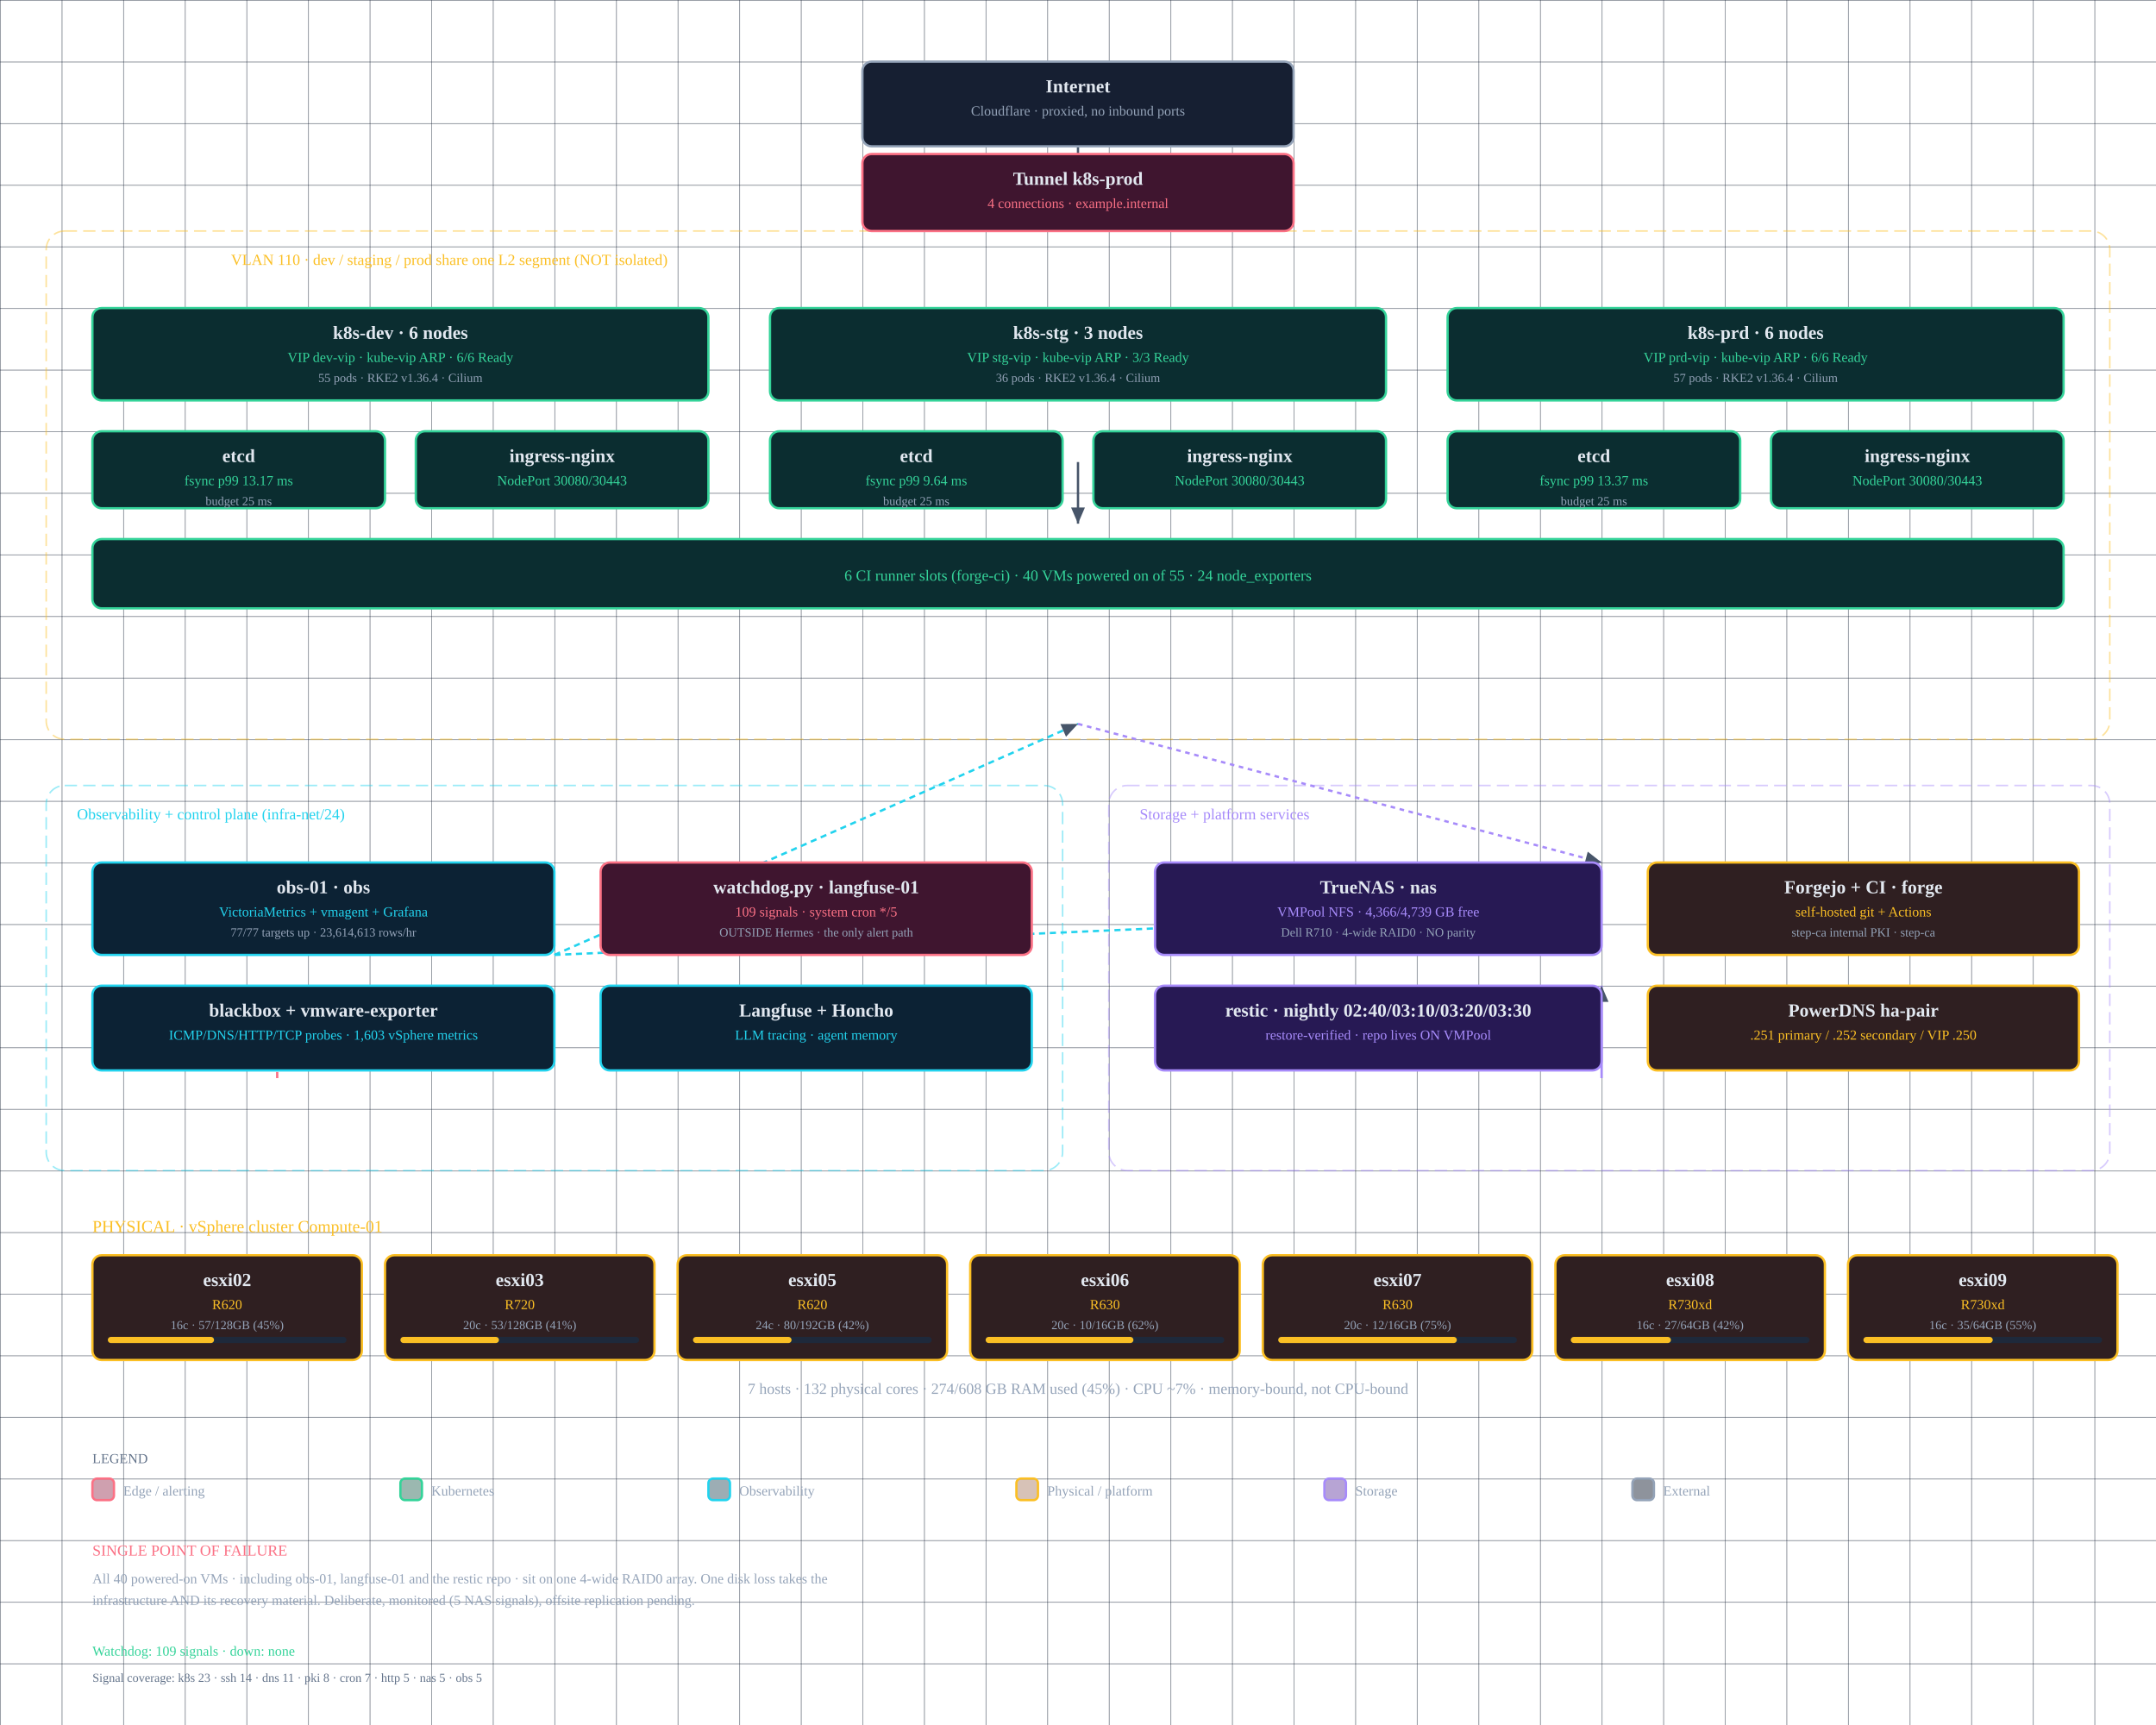
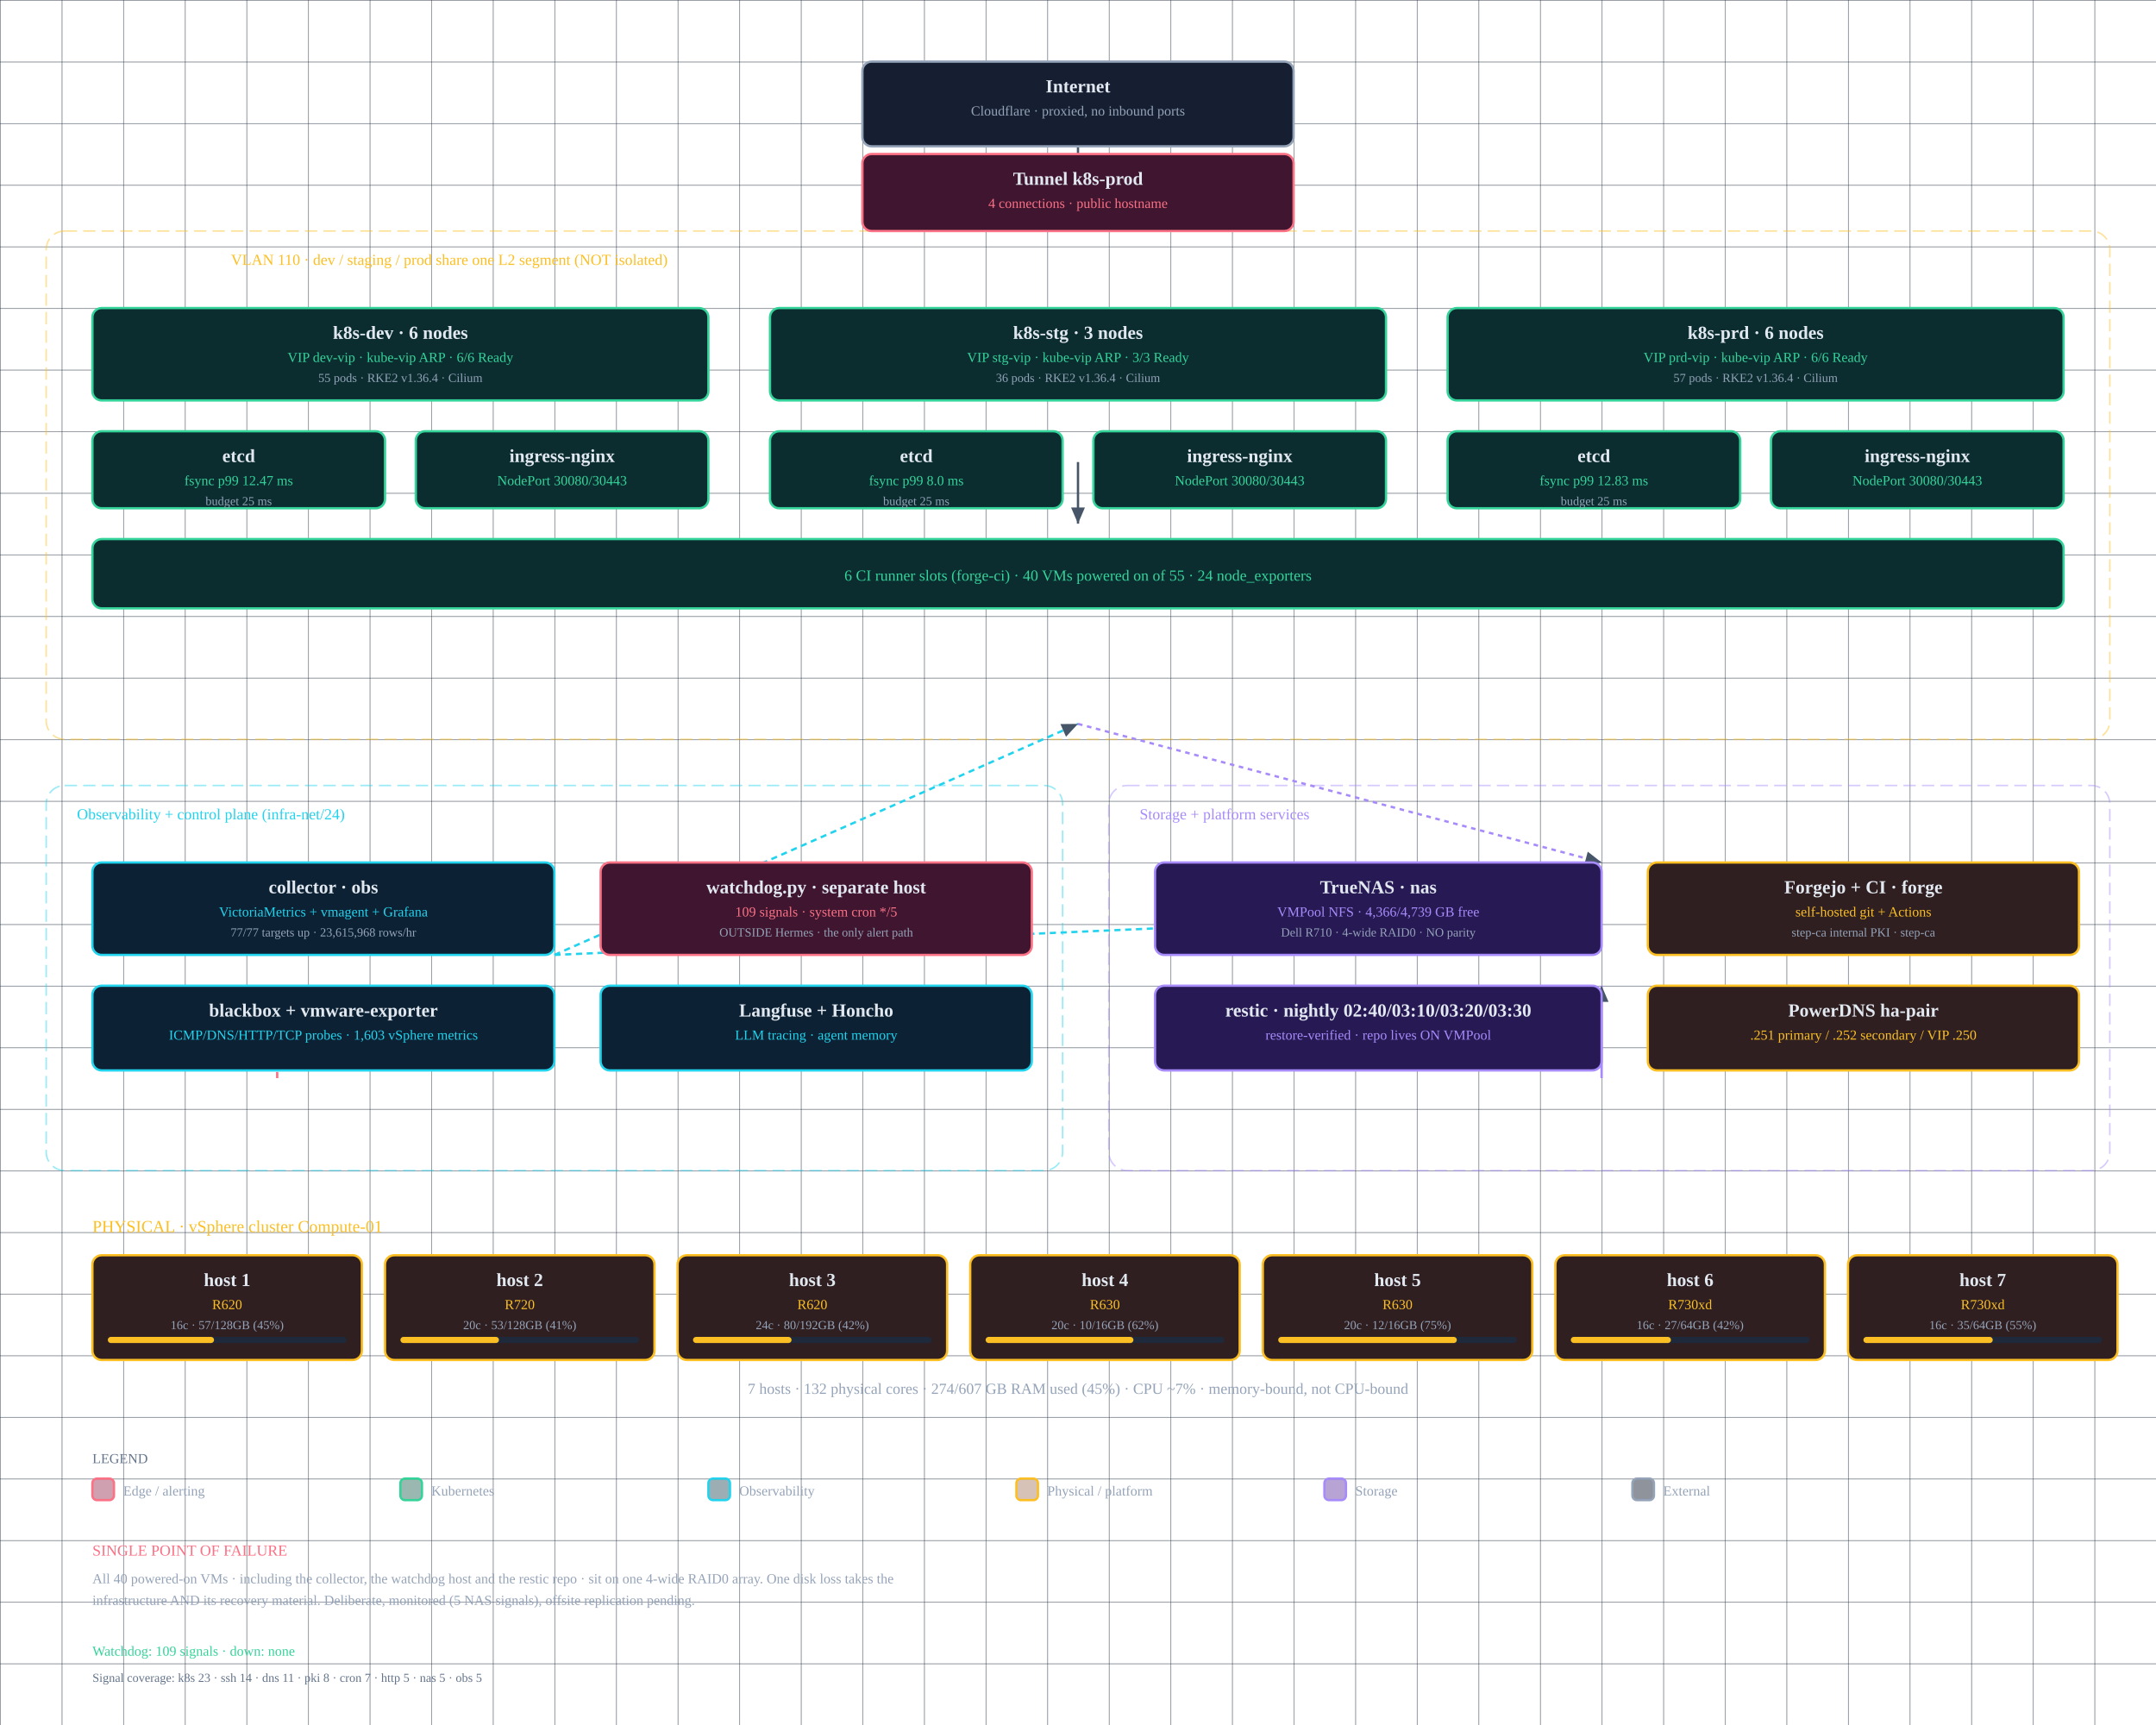
<svg xmlns="http://www.w3.org/2000/svg" viewBox="0 0 1400 1120">
  <defs>
    <pattern id="grid" width="40" height="40" patternUnits="userSpaceOnUse">
      <path d="M 40 0 L 0 0 0 40" fill="none" stroke="#1e293b" stroke-width="0.5" />
    </pattern>
    <marker id="ah" markerWidth="8" markerHeight="8" refX="7" refY="3" orient="auto">
      <path d="M0,0 L0,6 L7,3 z" fill="#475569" />
    </marker>
  </defs>
  <rect width="1400" height="1120" fill="url(#grid)" />
  <rect x="30" y="150" width="1340" height="330" rx="12" fill="none" stroke="#fbbf24" stroke-width="1" stroke-dasharray="8,4" opacity="0.45" />
  <text x="150" y="172" text-anchor="start" fill="#fbbf24" font-size="10">VLAN 110 · dev / staging / prod share one L2 segment (NOT isolated)</text>
  <rect x="30" y="510" width="660" height="250" rx="12" fill="none" stroke="#22d3ee" stroke-width="1" stroke-dasharray="8,4" opacity="0.45" />
  <text x="50" y="532" text-anchor="start" fill="#22d3ee" font-size="10">Observability + control plane (infra-net/24)</text>
  <rect x="720" y="510" width="650" height="250" rx="12" fill="none" stroke="#a78bfa" stroke-width="1" stroke-dasharray="8,4" opacity="0.45" />
  <text x="740" y="532" text-anchor="start" fill="#a78bfa" font-size="10">Storage + platform services</text>
  <line x1="700" y1="95" x2="700" y2="150" stroke="#475569" stroke-width="1.5" marker-end="url(#ah)" />
  <line x1="700" y1="300" x2="700" y2="340" stroke="#475569" stroke-width="1.5" marker-end="url(#ah)" />
  <line x1="360" y1="620" x2="700" y2="470" stroke="#22d3ee" stroke-width="1.5" stroke-dasharray="4,3" marker-end="url(#ah)" />
  <line x1="360" y1="620" x2="1040" y2="590" stroke="#22d3ee" stroke-width="1.5" stroke-dasharray="4,3" marker-end="url(#ah)" />
  <line x1="180" y1="700" x2="180" y2="640" stroke="#fb7185" stroke-width="1.5" stroke-dasharray="4,4" marker-end="url(#ah)" />
  <line x1="1040" y1="700" x2="1040" y2="640" stroke="#a78bfa" stroke-width="1.5" marker-end="url(#ah)" />
  <line x1="700" y1="470" x2="1040" y2="560" stroke="#a78bfa" stroke-width="1.5" stroke-dasharray="3,3" marker-end="url(#ah)" />
  <rect x="560" y="40" width="280" height="55" rx="6" fill="#0f172a" />
  <rect x="560" y="40" width="280" height="55" rx="6" fill="rgba(30, 41, 59, 0.5)" stroke="#94a3b8" stroke-width="1.5" />
  <text x="700.0" y="60" text-anchor="middle" fill="#e2e8f0" font-size="12" font-weight="600">Internet</text>
  <text x="700.0" y="75" text-anchor="middle" fill="#94a3b8" font-size="9">Cloudflare · proxied, no inbound ports</text>
  <rect x="560" y="100" width="280" height="50" rx="6" fill="#0f172a" />
  <rect x="560" y="100" width="280" height="50" rx="6" fill="rgba(136, 19, 55, 0.4)" stroke="#fb7185" stroke-width="1.5" />
  <text x="700.0" y="120" text-anchor="middle" fill="#e2e8f0" font-size="12" font-weight="600">Tunnel k8s-prod</text>
-   <text x="700.0" y="135" text-anchor="middle" fill="#fb7185" font-size="9">4 connections · example.internal</text>
+   <text x="700.0" y="135" text-anchor="middle" fill="#fb7185" font-size="9">4 connections · public hostname</text>
  <rect x="60" y="200" width="400" height="60" rx="6" fill="#0f172a" />
  <rect x="60" y="200" width="400" height="60" rx="6" fill="rgba(6, 78, 59, 0.4)" stroke="#34d399" stroke-width="1.5" />
  <text x="260.0" y="220" text-anchor="middle" fill="#e2e8f0" font-size="12" font-weight="600">k8s-dev · 6 nodes</text>
  <text x="260.0" y="235" text-anchor="middle" fill="#34d399" font-size="9">VIP dev-vip · kube-vip ARP · 6/6 Ready</text>
  <text x="260.0" y="248" text-anchor="middle" fill="#94a3b8" font-size="8">55 pods · RKE2 v1.36.4 · Cilium</text>
  <rect x="60" y="280" width="190" height="50" rx="6" fill="#0f172a" />
  <rect x="60" y="280" width="190" height="50" rx="6" fill="rgba(6, 78, 59, 0.4)" stroke="#34d399" stroke-width="1.5" />
  <text x="155.0" y="300" text-anchor="middle" fill="#e2e8f0" font-size="12" font-weight="600">etcd</text>
-   <text x="155.0" y="315" text-anchor="middle" fill="#34d399" font-size="9">fsync p99 13.17 ms</text>
+   <text x="155.0" y="315" text-anchor="middle" fill="#34d399" font-size="9">fsync p99 12.47 ms</text>
  <text x="155.0" y="328" text-anchor="middle" fill="#94a3b8" font-size="8">budget 25 ms</text>
  <rect x="270" y="280" width="190" height="50" rx="6" fill="#0f172a" />
  <rect x="270" y="280" width="190" height="50" rx="6" fill="rgba(6, 78, 59, 0.4)" stroke="#34d399" stroke-width="1.5" />
  <text x="365.0" y="300" text-anchor="middle" fill="#e2e8f0" font-size="12" font-weight="600">ingress-nginx</text>
  <text x="365.0" y="315" text-anchor="middle" fill="#34d399" font-size="9">NodePort 30080/30443</text>
  <rect x="500" y="200" width="400" height="60" rx="6" fill="#0f172a" />
  <rect x="500" y="200" width="400" height="60" rx="6" fill="rgba(6, 78, 59, 0.4)" stroke="#34d399" stroke-width="1.5" />
  <text x="700.0" y="220" text-anchor="middle" fill="#e2e8f0" font-size="12" font-weight="600">k8s-stg · 3 nodes</text>
  <text x="700.0" y="235" text-anchor="middle" fill="#34d399" font-size="9">VIP stg-vip · kube-vip ARP · 3/3 Ready</text>
  <text x="700.0" y="248" text-anchor="middle" fill="#94a3b8" font-size="8">36 pods · RKE2 v1.36.4 · Cilium</text>
  <rect x="500" y="280" width="190" height="50" rx="6" fill="#0f172a" />
  <rect x="500" y="280" width="190" height="50" rx="6" fill="rgba(6, 78, 59, 0.4)" stroke="#34d399" stroke-width="1.5" />
  <text x="595.0" y="300" text-anchor="middle" fill="#e2e8f0" font-size="12" font-weight="600">etcd</text>
-   <text x="595.0" y="315" text-anchor="middle" fill="#34d399" font-size="9">fsync p99 9.64 ms</text>
+   <text x="595.0" y="315" text-anchor="middle" fill="#34d399" font-size="9">fsync p99 8.0 ms</text>
  <text x="595.0" y="328" text-anchor="middle" fill="#94a3b8" font-size="8">budget 25 ms</text>
  <rect x="710" y="280" width="190" height="50" rx="6" fill="#0f172a" />
  <rect x="710" y="280" width="190" height="50" rx="6" fill="rgba(6, 78, 59, 0.4)" stroke="#34d399" stroke-width="1.5" />
  <text x="805.0" y="300" text-anchor="middle" fill="#e2e8f0" font-size="12" font-weight="600">ingress-nginx</text>
  <text x="805.0" y="315" text-anchor="middle" fill="#34d399" font-size="9">NodePort 30080/30443</text>
  <rect x="940" y="200" width="400" height="60" rx="6" fill="#0f172a" />
  <rect x="940" y="200" width="400" height="60" rx="6" fill="rgba(6, 78, 59, 0.4)" stroke="#34d399" stroke-width="1.5" />
  <text x="1140.0" y="220" text-anchor="middle" fill="#e2e8f0" font-size="12" font-weight="600">k8s-prd · 6 nodes</text>
  <text x="1140.0" y="235" text-anchor="middle" fill="#34d399" font-size="9">VIP prd-vip · kube-vip ARP · 6/6 Ready</text>
  <text x="1140.0" y="248" text-anchor="middle" fill="#94a3b8" font-size="8">57 pods · RKE2 v1.36.4 · Cilium</text>
  <rect x="940" y="280" width="190" height="50" rx="6" fill="#0f172a" />
  <rect x="940" y="280" width="190" height="50" rx="6" fill="rgba(6, 78, 59, 0.4)" stroke="#34d399" stroke-width="1.5" />
  <text x="1035.0" y="300" text-anchor="middle" fill="#e2e8f0" font-size="12" font-weight="600">etcd</text>
-   <text x="1035.0" y="315" text-anchor="middle" fill="#34d399" font-size="9">fsync p99 13.37 ms</text>
+   <text x="1035.0" y="315" text-anchor="middle" fill="#34d399" font-size="9">fsync p99 12.83 ms</text>
  <text x="1035.0" y="328" text-anchor="middle" fill="#94a3b8" font-size="8">budget 25 ms</text>
  <rect x="1150" y="280" width="190" height="50" rx="6" fill="#0f172a" />
  <rect x="1150" y="280" width="190" height="50" rx="6" fill="rgba(6, 78, 59, 0.4)" stroke="#34d399" stroke-width="1.5" />
  <text x="1245.0" y="300" text-anchor="middle" fill="#e2e8f0" font-size="12" font-weight="600">ingress-nginx</text>
  <text x="1245.0" y="315" text-anchor="middle" fill="#34d399" font-size="9">NodePort 30080/30443</text>
  <rect x="60" y="350" width="1280" height="45" rx="6" fill="#0f172a" />
  <rect x="60" y="350" width="1280" height="45" rx="6" fill="rgba(6, 78, 59, 0.4)" stroke="#34d399" stroke-width="1.5" />
  <text x="700" y="377" text-anchor="middle" fill="#34d399" font-size="10">6 CI runner slots (forge-ci) · 40 VMs powered on of 55 · 24 node_exporters</text>
  <rect x="60" y="560" width="300" height="60" rx="6" fill="#0f172a" />
  <rect x="60" y="560" width="300" height="60" rx="6" fill="rgba(8, 51, 68, 0.4)" stroke="#22d3ee" stroke-width="1.5" />
-   <text x="210.0" y="580" text-anchor="middle" fill="#e2e8f0" font-size="12" font-weight="600">obs-01 · obs</text>
+   <text x="210.0" y="580" text-anchor="middle" fill="#e2e8f0" font-size="12" font-weight="600">collector · obs</text>
  <text x="210.0" y="595" text-anchor="middle" fill="#22d3ee" font-size="9">VictoriaMetrics + vmagent + Grafana</text>
-   <text x="210.0" y="608" text-anchor="middle" fill="#94a3b8" font-size="8">77/77 targets up · 23,614,613 rows/hr</text>
+   <text x="210.0" y="608" text-anchor="middle" fill="#94a3b8" font-size="8">77/77 targets up · 23,615,968 rows/hr</text>
  <rect x="60" y="640" width="300" height="55" rx="6" fill="#0f172a" />
  <rect x="60" y="640" width="300" height="55" rx="6" fill="rgba(8, 51, 68, 0.4)" stroke="#22d3ee" stroke-width="1.5" />
  <text x="210.0" y="660" text-anchor="middle" fill="#e2e8f0" font-size="12" font-weight="600">blackbox + vmware-exporter</text>
  <text x="210.0" y="675" text-anchor="middle" fill="#22d3ee" font-size="9">ICMP/DNS/HTTP/TCP probes · 1,603 vSphere metrics</text>
  <rect x="390" y="560" width="280" height="60" rx="6" fill="#0f172a" />
  <rect x="390" y="560" width="280" height="60" rx="6" fill="rgba(136, 19, 55, 0.4)" stroke="#fb7185" stroke-width="1.5" />
-   <text x="530.0" y="580" text-anchor="middle" fill="#e2e8f0" font-size="12" font-weight="600">watchdog.py · langfuse-01</text>
+   <text x="530.0" y="580" text-anchor="middle" fill="#e2e8f0" font-size="12" font-weight="600">watchdog.py · separate host</text>
  <text x="530.0" y="595" text-anchor="middle" fill="#fb7185" font-size="9">109 signals · system cron */5</text>
  <text x="530.0" y="608" text-anchor="middle" fill="#94a3b8" font-size="8">OUTSIDE Hermes · the only alert path</text>
  <rect x="390" y="640" width="280" height="55" rx="6" fill="#0f172a" />
  <rect x="390" y="640" width="280" height="55" rx="6" fill="rgba(8, 51, 68, 0.4)" stroke="#22d3ee" stroke-width="1.5" />
  <text x="530.0" y="660" text-anchor="middle" fill="#e2e8f0" font-size="12" font-weight="600">Langfuse + Honcho</text>
  <text x="530.0" y="675" text-anchor="middle" fill="#22d3ee" font-size="9">LLM tracing · agent memory</text>
  <rect x="750" y="560" width="290" height="60" rx="6" fill="#0f172a" />
  <rect x="750" y="560" width="290" height="60" rx="6" fill="rgba(76, 29, 149, 0.4)" stroke="#a78bfa" stroke-width="1.5" />
  <text x="895.0" y="580" text-anchor="middle" fill="#e2e8f0" font-size="12" font-weight="600">TrueNAS · nas</text>
  <text x="895.0" y="595" text-anchor="middle" fill="#a78bfa" font-size="9">VMPool NFS · 4,366/4,739 GB free</text>
  <text x="895.0" y="608" text-anchor="middle" fill="#94a3b8" font-size="8">Dell R710 · 4-wide RAID0 · NO parity</text>
  <rect x="750" y="640" width="290" height="55" rx="6" fill="#0f172a" />
  <rect x="750" y="640" width="290" height="55" rx="6" fill="rgba(76, 29, 149, 0.4)" stroke="#a78bfa" stroke-width="1.5" />
  <text x="895.0" y="660" text-anchor="middle" fill="#e2e8f0" font-size="12" font-weight="600">restic · nightly 02:40/03:10/03:20/03:30</text>
  <text x="895.0" y="675" text-anchor="middle" fill="#a78bfa" font-size="9">restore-verified · repo lives ON VMPool</text>
  <rect x="1070" y="560" width="280" height="60" rx="6" fill="#0f172a" />
  <rect x="1070" y="560" width="280" height="60" rx="6" fill="rgba(120, 53, 15, 0.3)" stroke="#fbbf24" stroke-width="1.5" />
  <text x="1210.0" y="580" text-anchor="middle" fill="#e2e8f0" font-size="12" font-weight="600">Forgejo + CI · forge</text>
  <text x="1210.0" y="595" text-anchor="middle" fill="#fbbf24" font-size="9">self-hosted git + Actions</text>
  <text x="1210.0" y="608" text-anchor="middle" fill="#94a3b8" font-size="8">step-ca internal PKI · step-ca</text>
  <rect x="1070" y="640" width="280" height="55" rx="6" fill="#0f172a" />
  <rect x="1070" y="640" width="280" height="55" rx="6" fill="rgba(120, 53, 15, 0.3)" stroke="#fbbf24" stroke-width="1.5" />
  <text x="1210.0" y="660" text-anchor="middle" fill="#e2e8f0" font-size="12" font-weight="600">PowerDNS ha-pair</text>
  <text x="1210.0" y="675" text-anchor="middle" fill="#fbbf24" font-size="9">.251 primary / .252 secondary / VIP .250</text>
  <text x="60" y="800" text-anchor="start" fill="#fbbf24" font-size="11">PHYSICAL · vSphere cluster Compute-01</text>
  <rect x="60" y="815" width="175" height="68" rx="6" fill="#0f172a" />
  <rect x="60" y="815" width="175" height="68" rx="6" fill="rgba(120, 53, 15, 0.3)" stroke="#fbbf24" stroke-width="1.5" />
-   <text x="147.5" y="835" text-anchor="middle" fill="#e2e8f0" font-size="12" font-weight="600">esxi02</text>
+   <text x="147.5" y="835" text-anchor="middle" fill="#e2e8f0" font-size="12" font-weight="600">host 1</text>
  <text x="147.5" y="850" text-anchor="middle" fill="#fbbf24" font-size="9">R620</text>
  <text x="147.5" y="863" text-anchor="middle" fill="#94a3b8" font-size="8">16c · 57/128GB (45%)</text>
  <rect x="70" y="868" width="155" height="4" rx="2" fill="#1e293b" />
  <rect x="70" y="868" width="69" height="4" rx="2" fill="#fbbf24" />
  <rect x="250" y="815" width="175" height="68" rx="6" fill="#0f172a" />
  <rect x="250" y="815" width="175" height="68" rx="6" fill="rgba(120, 53, 15, 0.3)" stroke="#fbbf24" stroke-width="1.5" />
-   <text x="337.5" y="835" text-anchor="middle" fill="#e2e8f0" font-size="12" font-weight="600">esxi03</text>
+   <text x="337.5" y="835" text-anchor="middle" fill="#e2e8f0" font-size="12" font-weight="600">host 2</text>
  <text x="337.5" y="850" text-anchor="middle" fill="#fbbf24" font-size="9">R720</text>
  <text x="337.5" y="863" text-anchor="middle" fill="#94a3b8" font-size="8">20c · 53/128GB (41%)</text>
  <rect x="260" y="868" width="155" height="4" rx="2" fill="#1e293b" />
  <rect x="260" y="868" width="64" height="4" rx="2" fill="#fbbf24" />
  <rect x="440" y="815" width="175" height="68" rx="6" fill="#0f172a" />
  <rect x="440" y="815" width="175" height="68" rx="6" fill="rgba(120, 53, 15, 0.3)" stroke="#fbbf24" stroke-width="1.5" />
-   <text x="527.5" y="835" text-anchor="middle" fill="#e2e8f0" font-size="12" font-weight="600">esxi05</text>
+   <text x="527.5" y="835" text-anchor="middle" fill="#e2e8f0" font-size="12" font-weight="600">host 3</text>
  <text x="527.5" y="850" text-anchor="middle" fill="#fbbf24" font-size="9">R620</text>
  <text x="527.5" y="863" text-anchor="middle" fill="#94a3b8" font-size="8">24c · 80/192GB (42%)</text>
  <rect x="450" y="868" width="155" height="4" rx="2" fill="#1e293b" />
  <rect x="450" y="868" width="64" height="4" rx="2" fill="#fbbf24" />
  <rect x="630" y="815" width="175" height="68" rx="6" fill="#0f172a" />
  <rect x="630" y="815" width="175" height="68" rx="6" fill="rgba(120, 53, 15, 0.3)" stroke="#fbbf24" stroke-width="1.5" />
-   <text x="717.5" y="835" text-anchor="middle" fill="#e2e8f0" font-size="12" font-weight="600">esxi06</text>
+   <text x="717.5" y="835" text-anchor="middle" fill="#e2e8f0" font-size="12" font-weight="600">host 4</text>
  <text x="717.5" y="850" text-anchor="middle" fill="#fbbf24" font-size="9">R630</text>
  <text x="717.5" y="863" text-anchor="middle" fill="#94a3b8" font-size="8">20c · 10/16GB (62%)</text>
  <rect x="640" y="868" width="155" height="4" rx="2" fill="#1e293b" />
  <rect x="640" y="868" width="96" height="4" rx="2" fill="#fbbf24" />
  <rect x="820" y="815" width="175" height="68" rx="6" fill="#0f172a" />
  <rect x="820" y="815" width="175" height="68" rx="6" fill="rgba(120, 53, 15, 0.3)" stroke="#fbbf24" stroke-width="1.5" />
-   <text x="907.5" y="835" text-anchor="middle" fill="#e2e8f0" font-size="12" font-weight="600">esxi07</text>
+   <text x="907.5" y="835" text-anchor="middle" fill="#e2e8f0" font-size="12" font-weight="600">host 5</text>
  <text x="907.5" y="850" text-anchor="middle" fill="#fbbf24" font-size="9">R630</text>
  <text x="907.5" y="863" text-anchor="middle" fill="#94a3b8" font-size="8">20c · 12/16GB (75%)</text>
  <rect x="830" y="868" width="155" height="4" rx="2" fill="#1e293b" />
  <rect x="830" y="868" width="116" height="4" rx="2" fill="#fbbf24" />
  <rect x="1010" y="815" width="175" height="68" rx="6" fill="#0f172a" />
  <rect x="1010" y="815" width="175" height="68" rx="6" fill="rgba(120, 53, 15, 0.3)" stroke="#fbbf24" stroke-width="1.5" />
-   <text x="1097.5" y="835" text-anchor="middle" fill="#e2e8f0" font-size="12" font-weight="600">esxi08</text>
+   <text x="1097.5" y="835" text-anchor="middle" fill="#e2e8f0" font-size="12" font-weight="600">host 6</text>
  <text x="1097.5" y="850" text-anchor="middle" fill="#fbbf24" font-size="9">R730xd</text>
  <text x="1097.5" y="863" text-anchor="middle" fill="#94a3b8" font-size="8">16c · 27/64GB (42%)</text>
  <rect x="1020" y="868" width="155" height="4" rx="2" fill="#1e293b" />
  <rect x="1020" y="868" width="65" height="4" rx="2" fill="#fbbf24" />
  <rect x="1200" y="815" width="175" height="68" rx="6" fill="#0f172a" />
  <rect x="1200" y="815" width="175" height="68" rx="6" fill="rgba(120, 53, 15, 0.3)" stroke="#fbbf24" stroke-width="1.5" />
-   <text x="1287.5" y="835" text-anchor="middle" fill="#e2e8f0" font-size="12" font-weight="600">esxi09</text>
+   <text x="1287.5" y="835" text-anchor="middle" fill="#e2e8f0" font-size="12" font-weight="600">host 7</text>
  <text x="1287.5" y="850" text-anchor="middle" fill="#fbbf24" font-size="9">R730xd</text>
  <text x="1287.5" y="863" text-anchor="middle" fill="#94a3b8" font-size="8">16c · 35/64GB (55%)</text>
  <rect x="1210" y="868" width="155" height="4" rx="2" fill="#1e293b" />
  <rect x="1210" y="868" width="84" height="4" rx="2" fill="#fbbf24" />
-   <text x="700" y="905" text-anchor="middle" fill="#94a3b8" font-size="10">7 hosts · 132 physical cores · 274/608 GB RAM used (45%) · CPU ~7% · memory-bound, not CPU-bound</text>
+   <text x="700" y="905" text-anchor="middle" fill="#94a3b8" font-size="10">7 hosts · 132 physical cores · 274/607 GB RAM used (45%) · CPU ~7% · memory-bound, not CPU-bound</text>
  <text x="60" y="950" text-anchor="start" fill="#64748b" font-size="9">LEGEND</text>
  <rect x="60" y="960" width="14" height="14" rx="3" fill="rgba(136, 19, 55, 0.4)" stroke="#fb7185" stroke-width="1.5" />
  <text x="80" y="971" text-anchor="start" fill="#94a3b8" font-size="9">Edge / alerting</text>
  <rect x="260" y="960" width="14" height="14" rx="3" fill="rgba(6, 78, 59, 0.4)" stroke="#34d399" stroke-width="1.5" />
  <text x="280" y="971" text-anchor="start" fill="#94a3b8" font-size="9">Kubernetes</text>
  <rect x="460" y="960" width="14" height="14" rx="3" fill="rgba(8, 51, 68, 0.4)" stroke="#22d3ee" stroke-width="1.5" />
  <text x="480" y="971" text-anchor="start" fill="#94a3b8" font-size="9">Observability</text>
  <rect x="660" y="960" width="14" height="14" rx="3" fill="rgba(120, 53, 15, 0.3)" stroke="#fbbf24" stroke-width="1.5" />
  <text x="680" y="971" text-anchor="start" fill="#94a3b8" font-size="9">Physical / platform</text>
  <rect x="860" y="960" width="14" height="14" rx="3" fill="rgba(76, 29, 149, 0.4)" stroke="#a78bfa" stroke-width="1.5" />
  <text x="880" y="971" text-anchor="start" fill="#94a3b8" font-size="9">Storage</text>
  <rect x="1060" y="960" width="14" height="14" rx="3" fill="rgba(30, 41, 59, 0.5)" stroke="#94a3b8" stroke-width="1.5" />
  <text x="1080" y="971" text-anchor="start" fill="#94a3b8" font-size="9">External</text>
  <text x="60" y="1010" text-anchor="start" fill="#fb7185" font-size="10">SINGLE POINT OF FAILURE</text>
-   <text x="60" y="1028" text-anchor="start" fill="#94a3b8" font-size="9">All 40 powered-on VMs · including obs-01, langfuse-01 and the restic repo · sit on one 4-wide RAID0 array. One disk loss takes the</text>
+   <text x="60" y="1028" text-anchor="start" fill="#94a3b8" font-size="9">All 40 powered-on VMs · including the collector, the watchdog host and the restic repo · sit on one 4-wide RAID0 array. One disk loss takes the</text>
  <text x="60" y="1042" text-anchor="start" fill="#94a3b8" font-size="9">infrastructure AND its recovery material. Deliberate, monitored (5 NAS signals), offsite replication pending.</text>
  <text x="60" y="1075" text-anchor="start" fill="#34d399" font-size="9">Watchdog: 109 signals · down: none</text>
  <text x="60" y="1092" text-anchor="start" fill="#64748b" font-size="8">Signal coverage: k8s 23 · ssh 14 · dns 11 · pki 8 · cron 7 · http 5 · nas 5 · obs 5</text>
</svg>
